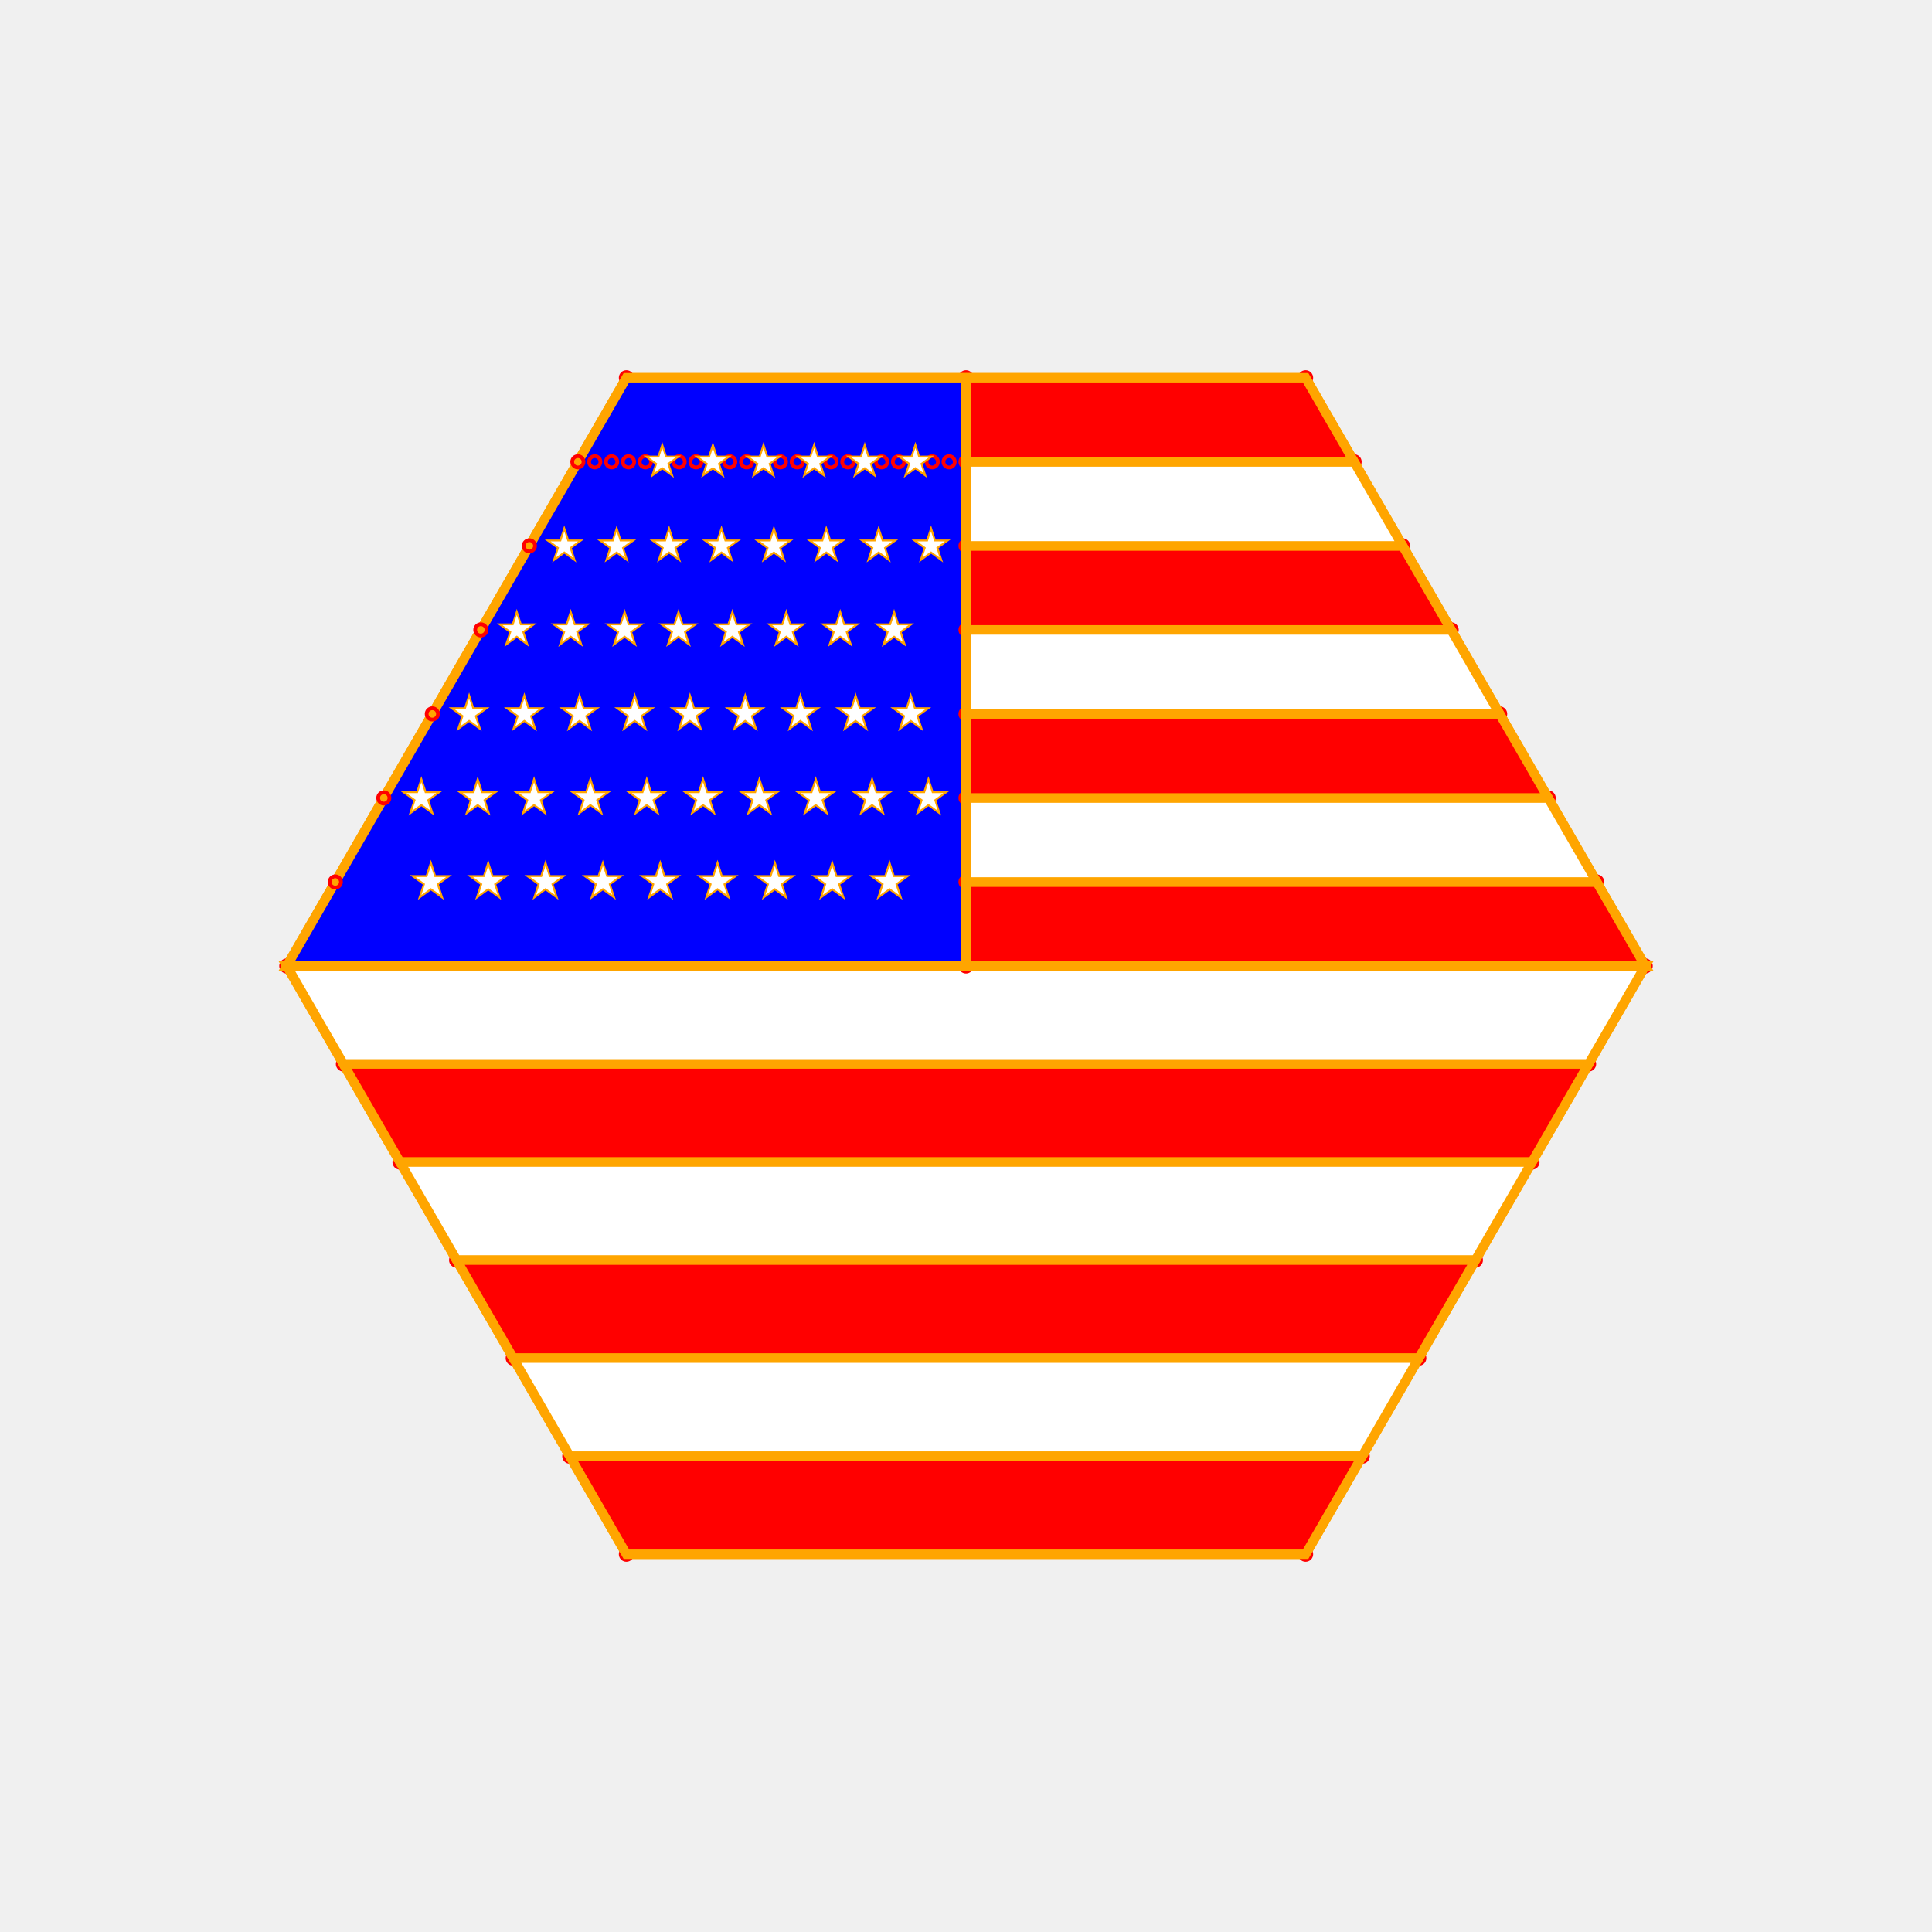
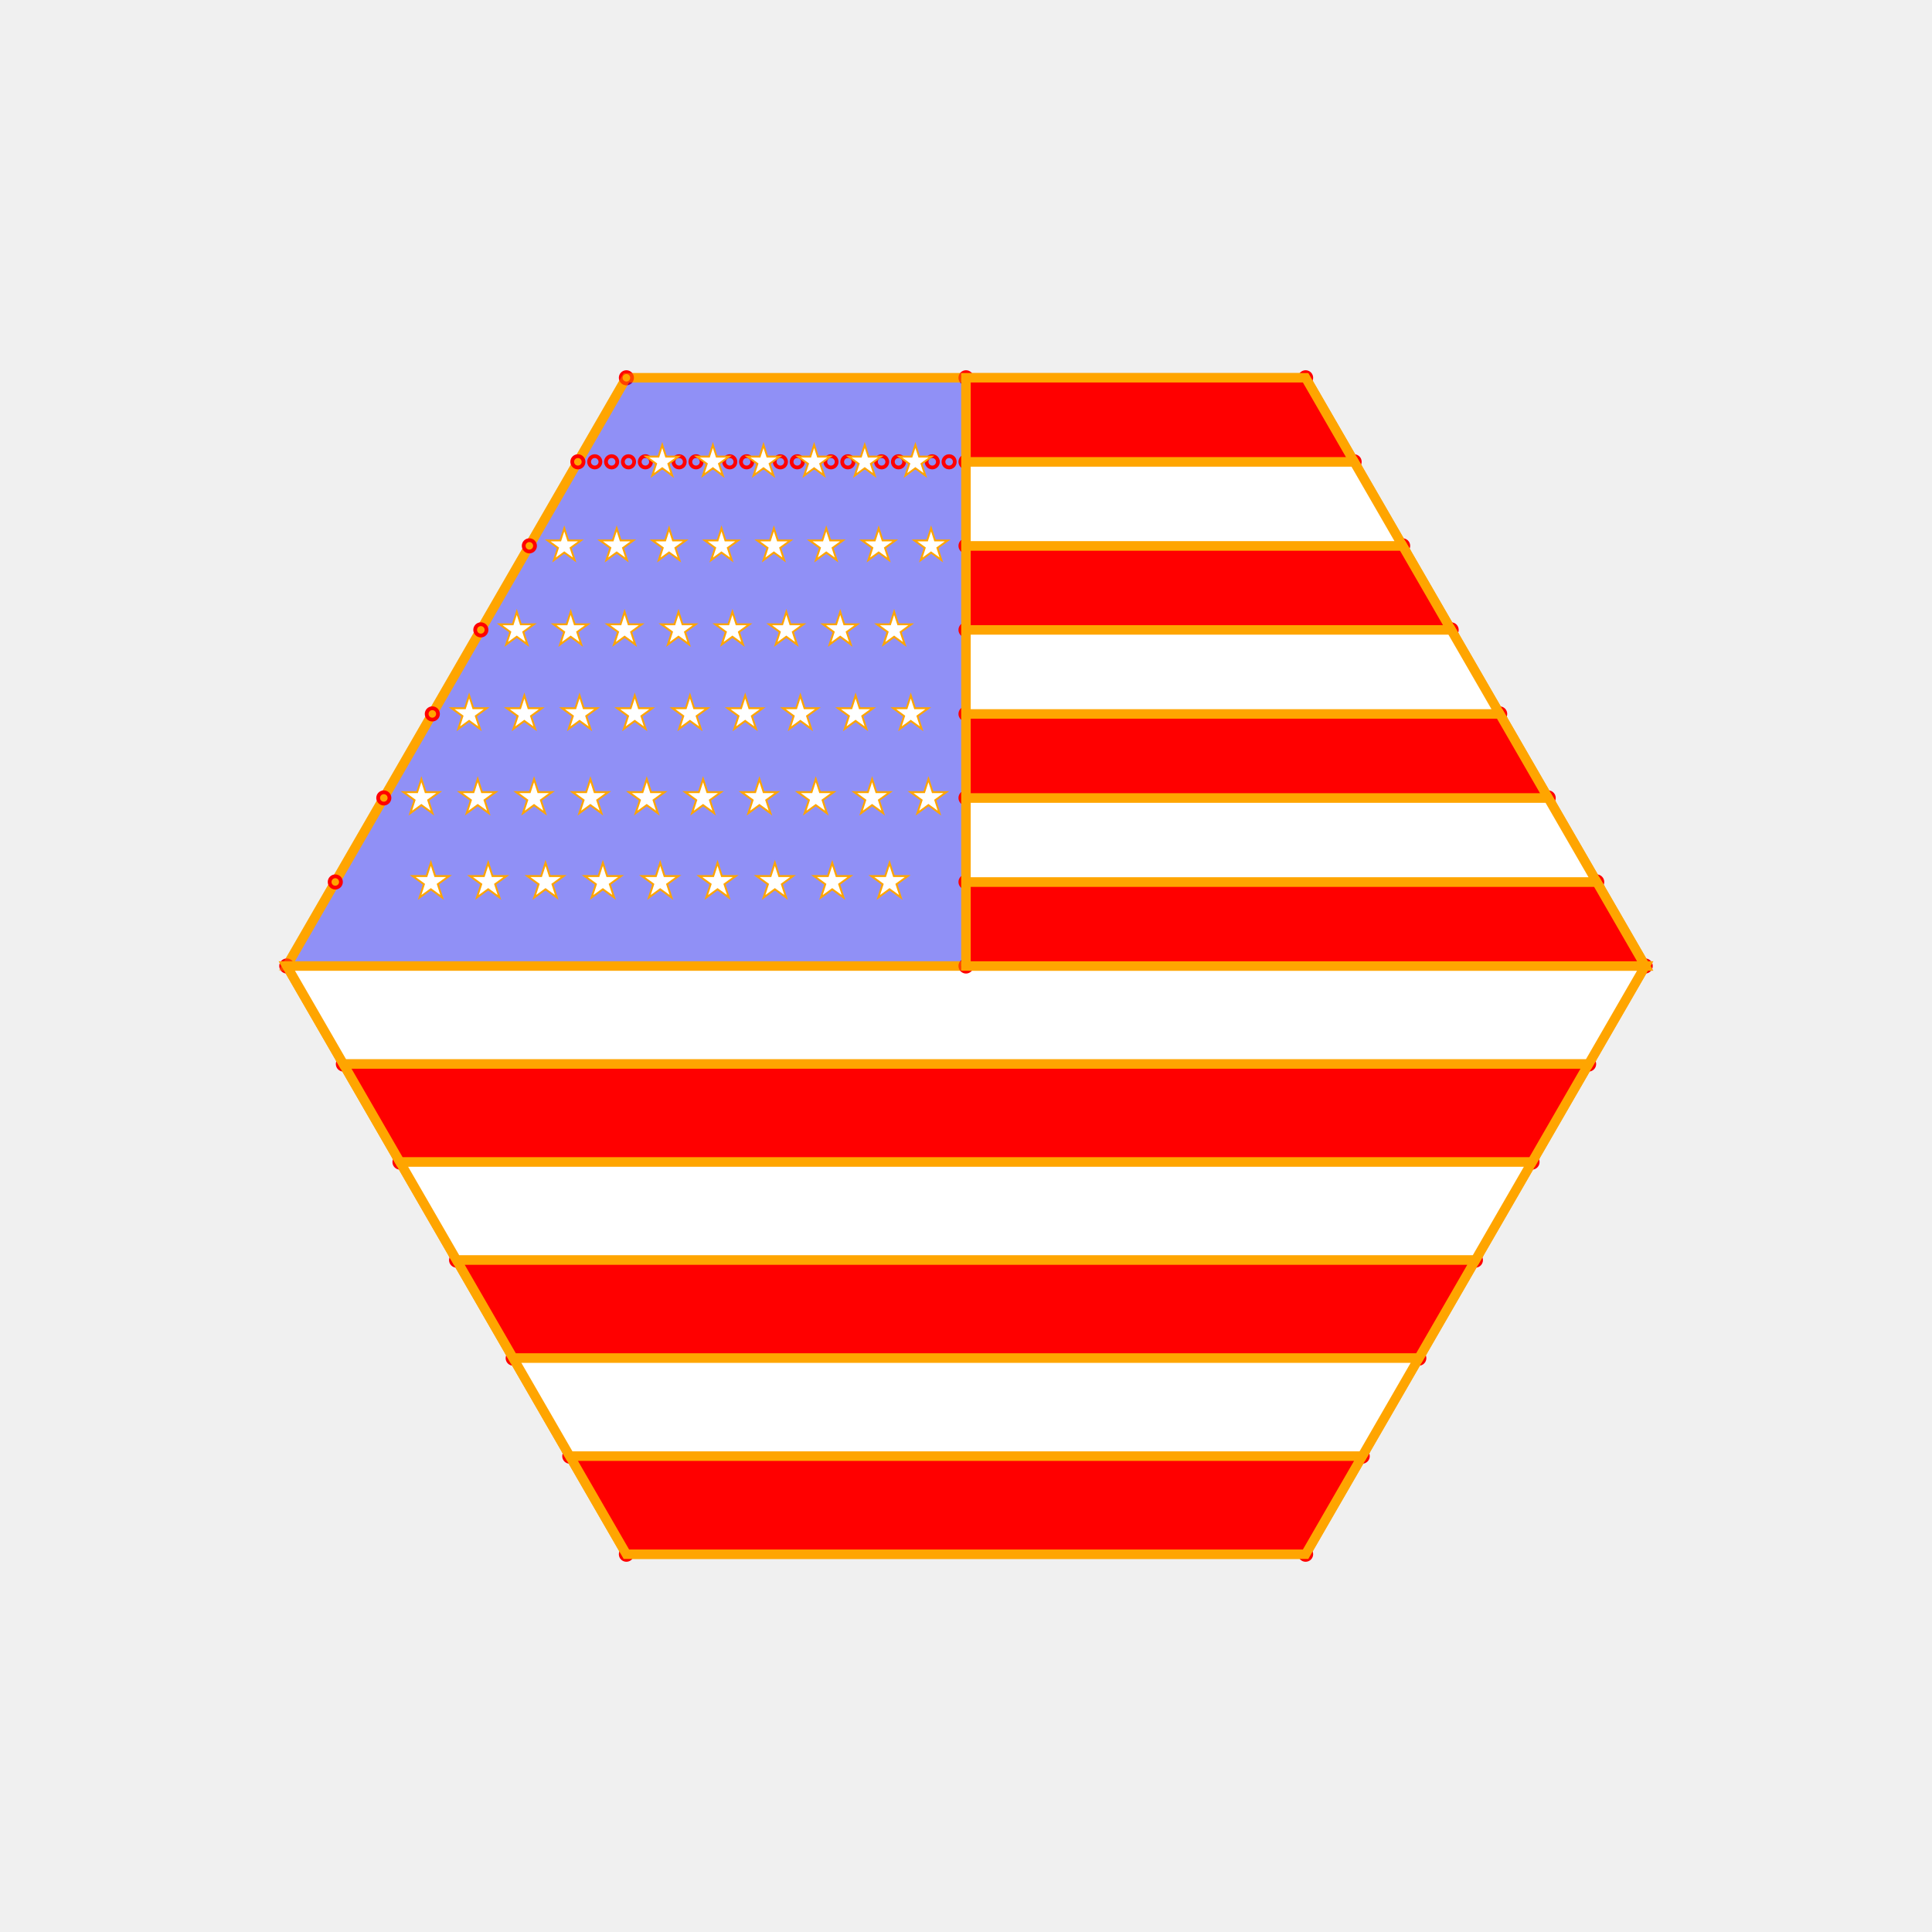
<svg xmlns="http://www.w3.org/2000/svg" width="1024" height="1024" desc="Created by KTab" version="1.2">
-   <path stroke="orange" stroke-width="5" fill="none" d="M 692.0 200.231 L 332.0 200.231 L 152.0 512.0 L 332.0 823.769 L 692.0 823.769 L 872.0 512.0 Z" />
+   <path stroke="orange" stroke-width="5" fill="none" opacity="1.0" d="M 692.0 200.231 L 332.0 200.231 L 152.0 512.0 L 332.0 823.769 L 692.0 823.769 L 872.0 512.0 Z" />
  <circle cx="872.0" cy="512.0" r="3" fill="none" stroke="red" stroke-width="2" />
  <circle cx="152.0" cy="512.0" r="3" fill="none" stroke="red" stroke-width="2" />
  <circle cx="692.0" cy="823.769" r="3" fill="none" stroke="red" stroke-width="2" />
  <circle cx="332.0" cy="823.769" r="3" fill="none" stroke="red" stroke-width="2" />
  <circle cx="722" cy="771.808" r="3" fill="none" stroke="red" stroke-width="2" />
  <circle cx="752" cy="719.846" r="3" fill="none" stroke="red" stroke-width="2" />
  <circle cx="782" cy="667.885" r="3" fill="none" stroke="red" stroke-width="2" />
  <circle cx="812.0" cy="615.923" r="3" fill="none" stroke="red" stroke-width="2" />
  <circle cx="842" cy="563.962" r="3" fill="none" stroke="red" stroke-width="2" />
  <circle cx="302" cy="771.808" r="3" fill="none" stroke="red" stroke-width="2" />
  <circle cx="272" cy="719.846" r="3" fill="none" stroke="red" stroke-width="2" />
  <circle cx="242" cy="667.885" r="3" fill="none" stroke="red" stroke-width="2" />
  <circle cx="212" cy="615.923" r="3" fill="none" stroke="red" stroke-width="2" />
  <circle cx="182" cy="563.962" r="3" fill="none" stroke="red" stroke-width="2" />
-   <path stroke="orange" stroke-width="5" fill="white" d="M 182 563.962 L 842 563.962 L 872.0 512.0 L 152.0 512.0 Z" />
-   <path stroke="orange" stroke-width="5" fill="red" d="M 212 615.923 L 812.0 615.923 L 842 563.962 L 182 563.962 Z" />
-   <path stroke="orange" stroke-width="5" fill="white" d="M 242 667.885 L 782 667.885 L 812.0 615.923 L 212 615.923 Z" />
-   <path stroke="orange" stroke-width="5" fill="red" d="M 272 719.846 L 752 719.846 L 782 667.885 L 242 667.885 Z" />
-   <path stroke="orange" stroke-width="5" fill="white" d="M 302 771.808 L 722 771.808 L 752 719.846 L 272 719.846 Z" />
-   <path stroke="orange" stroke-width="5" fill="red" d="M 332.0 823.769 L 692.0 823.769 L 722 771.808 L 302 771.808 Z" />
+   <path stroke="orange" stroke-width="5" fill="white" opacity="1.0" d="M 182 563.962 L 842 563.962 L 872.0 512.0 L 152.0 512.0 Z" />
+   <path stroke="orange" stroke-width="5" fill="red" opacity="1.0" d="M 212 615.923 L 812.0 615.923 L 842 563.962 L 182 563.962 Z" />
+   <path stroke="orange" stroke-width="5" fill="white" opacity="1.0" d="M 242 667.885 L 782 667.885 L 812.0 615.923 L 212 615.923 Z" />
+   <path stroke="orange" stroke-width="5" fill="red" opacity="1.0" d="M 272 719.846 L 752 719.846 L 782 667.885 L 242 667.885 Z" />
+   <path stroke="orange" stroke-width="5" fill="white" opacity="1.0" d="M 302 771.808 L 722 771.808 L 752 719.846 L 272 719.846 Z" />
+   <path stroke="orange" stroke-width="5" fill="red" opacity="1.0" d="M 332.0 823.769 L 692.0 823.769 L 722 771.808 L 302 771.808 Z" />
  <circle cx="692.0" cy="200.231" r="3" fill="none" stroke="red" stroke-width="2" />
  <circle cx="717.714" cy="244.769" r="3" fill="none" stroke="red" stroke-width="2" />
  <circle cx="743.429" cy="289.308" r="3" fill="none" stroke="red" stroke-width="2" />
  <circle cx="769.143" cy="333.846" r="3" fill="none" stroke="red" stroke-width="2" />
  <circle cx="794.857" cy="378.385" r="3" fill="none" stroke="red" stroke-width="2" />
  <circle cx="820.571" cy="422.923" r="3" fill="none" stroke="red" stroke-width="2" />
  <circle cx="846.286" cy="467.462" r="3" fill="none" stroke="red" stroke-width="2" />
  <circle cx="332.0" cy="200.231" r="3" fill="none" stroke="red" stroke-width="2" />
  <circle cx="512.0" cy="512.0" r="3" fill="none" stroke="red" stroke-width="2" />
  <circle cx="512.0" cy="200.231" r="3" fill="none" stroke="red" stroke-width="2" />
  <path d="M 512.0 512.0 L 512.0 200.231" stroke="orange" stroke-width="5" />
-   <path stroke="orange" stroke-width="5" fill="blue" d="M 512.0 512.0 L 512.0 200.231 L 332.0 200.231 L 152.0 512.0 Z" />
+   <path stroke="orange" stroke-width="5" fill="blue" opacity="0.4" d="M 512.0 512.0 L 512.0 200.231 L 332.0 200.231 L 152.0 512.0 Z" />
  <circle cx="512.0" cy="244.769" r="3" fill="none" stroke="red" stroke-width="2" />
  <circle cx="512.0" cy="289.308" r="3" fill="none" stroke="red" stroke-width="2" />
  <circle cx="512.0" cy="333.846" r="3" fill="none" stroke="red" stroke-width="2" />
  <circle cx="512.0" cy="378.385" r="3" fill="none" stroke="red" stroke-width="2" />
  <circle cx="512" cy="422.923" r="3" fill="none" stroke="red" stroke-width="2" />
  <circle cx="512" cy="467.462" r="3" fill="none" stroke="red" stroke-width="2" />
-   <path stroke="orange" stroke-width="5" fill="red" d="M 872.0 512.0 L 846.286 467.462 L 512 467.462 L 512.0 512.0 Z" />
-   <path stroke="orange" stroke-width="5" fill="white" d="M 846.286 467.462 L 820.571 422.923 L 512 422.923 L 512 467.462 Z" />
-   <path stroke="orange" stroke-width="5" fill="red" d="M 820.571 422.923 L 794.857 378.385 L 512.0 378.385 L 512 422.923 Z" />
-   <path stroke="orange" stroke-width="5" fill="white" d="M 794.857 378.385 L 769.143 333.846 L 512.0 333.846 L 512.0 378.385 Z" />
-   <path stroke="orange" stroke-width="5" fill="red" d="M 769.143 333.846 L 743.429 289.308 L 512.0 289.308 L 512.0 333.846 Z" />
-   <path stroke="orange" stroke-width="5" fill="white" d="M 743.429 289.308 L 717.714 244.769 L 512.0 244.769 L 512.0 289.308 Z" />
-   <path stroke="orange" stroke-width="5" fill="red" d="M 717.714 244.769 L 692.0 200.231 L 512.0 200.231 L 512.0 244.769 Z" />
+   <path stroke="orange" stroke-width="5" fill="red" opacity="1.0" d="M 872.0 512.0 L 846.286 467.462 L 512 467.462 L 512.0 512.0 Z" />
+   <path stroke="orange" stroke-width="5" fill="white" opacity="1.0" d="M 846.286 467.462 L 820.571 422.923 L 512 422.923 L 512 467.462 Z" />
+   <path stroke="orange" stroke-width="5" fill="red" opacity="1.0" d="M 820.571 422.923 L 794.857 378.385 L 512.0 378.385 L 512 422.923 Z" />
+   <path stroke="orange" stroke-width="5" fill="white" opacity="1.0" d="M 794.857 378.385 L 769.143 333.846 L 512.0 333.846 L 512.0 378.385 Z" />
+   <path stroke="orange" stroke-width="5" fill="red" opacity="1.0" d="M 769.143 333.846 L 743.429 289.308 L 512.0 289.308 L 512.0 333.846 Z" />
+   <path stroke="orange" stroke-width="5" fill="white" opacity="1.0" d="M 743.429 289.308 L 717.714 244.769 L 512.0 244.769 L 512.0 289.308 Z" />
+   <path stroke="orange" stroke-width="5" fill="red" opacity="1.0" d="M 717.714 244.769 L 692.0 200.231 L 512.0 200.231 L 512.0 244.769 Z" />
  <circle cx="306.286" cy="244.769" r="3" fill="none" stroke="red" stroke-width="2" />
  <circle cx="280.571" cy="289.308" r="3" fill="none" stroke="red" stroke-width="2" />
  <circle cx="254.857" cy="333.846" r="3" fill="none" stroke="red" stroke-width="2" />
  <circle cx="229.143" cy="378.385" r="3" fill="none" stroke="red" stroke-width="2" />
  <circle cx="203.429" cy="422.923" r="3" fill="none" stroke="red" stroke-width="2" />
  <circle cx="177.714" cy="467.462" r="3" fill="none" stroke="red" stroke-width="2" />
-   <path stroke="orange" stroke-width="1" fill="white" d="M 228.364 457.332 L 226.089 464.331 L 218.73 464.331 L 224.684 468.657 L 222.409 475.657 L 228.364 471.331 L 234.318 475.657 L 232.044 468.657 L 237.998 464.331 L 230.638 464.331 Z" />
-   <path stroke="orange" stroke-width="1" fill="white" d="M 258.753 457.332 L 256.479 464.331 L 249.119 464.331 L 255.073 468.657 L 252.799 475.657 L 258.753 471.331 L 264.707 475.657 L 262.433 468.657 L 268.387 464.331 L 261.028 464.331 Z" />
-   <path stroke="orange" stroke-width="1" fill="white" d="M 289.143 457.332 L 286.869 464.331 L 279.509 464.331 L 285.463 468.657 L 283.189 475.657 L 289.143 471.331 L 295.097 475.657 L 292.823 468.657 L 298.777 464.331 L 291.417 464.331 Z" />
-   <path stroke="orange" stroke-width="1" fill="white" d="M 319.532 457.332 L 317.258 464.331 L 309.898 464.331 L 315.853 468.657 L 313.578 475.657 L 319.532 471.331 L 325.487 475.657 L 323.212 468.657 L 329.167 464.331 L 321.807 464.331 Z" />
-   <path stroke="orange" stroke-width="1" fill="white" d="M 349.922 457.332 L 347.648 464.331 L 340.288 464.331 L 346.242 468.657 L 343.968 475.657 L 349.922 471.331 L 355.876 475.657 L 353.602 468.657 L 359.556 464.331 L 352.196 464.331 Z" />
-   <path stroke="orange" stroke-width="1" fill="white" d="M 380.312 457.332 L 378.037 464.331 L 370.678 464.331 L 376.632 468.657 L 374.358 475.657 L 380.312 471.331 L 386.266 475.657 L 383.992 468.657 L 389.946 464.331 L 382.586 464.331 Z" />
-   <path stroke="orange" stroke-width="1" fill="white" d="M 410.701 457.332 L 408.427 464.331 L 401.067 464.331 L 407.021 468.657 L 404.747 475.657 L 410.701 471.331 L 416.655 475.657 L 414.381 468.657 L 420.335 464.331 L 412.976 464.331 Z" />
-   <path stroke="orange" stroke-width="1" fill="white" d="M 441.091 457.332 L 438.817 464.331 L 431.457 464.331 L 437.411 468.657 L 435.137 475.657 L 441.091 471.331 L 447.045 475.657 L 444.771 468.657 L 450.725 464.331 L 443.365 464.331 Z" />
-   <path stroke="orange" stroke-width="1" fill="white" d="M 471.481 457.332 L 469.206 464.331 L 461.846 464.331 L 467.801 468.657 L 465.526 475.657 L 471.481 471.331 L 477.435 475.657 L 475.16 468.657 L 481.115 464.331 L 473.755 464.331 Z" />
-   <path stroke="orange" stroke-width="1" fill="white" d="M 223.336 412.969 L 221.102 419.847 L 213.87 419.847 L 219.72 424.098 L 217.486 430.976 L 223.336 426.725 L 229.187 430.976 L 226.952 424.098 L 232.803 419.847 L 225.571 419.847 Z" />
-   <path stroke="orange" stroke-width="1" fill="white" d="M 253.198 412.969 L 250.963 419.847 L 243.731 419.847 L 249.582 424.098 L 247.347 430.976 L 253.198 426.725 L 259.049 430.976 L 256.814 424.098 L 262.665 419.847 L 255.433 419.847 Z" />
-   <path stroke="orange" stroke-width="1" fill="white" d="M 283.06 412.969 L 280.825 419.847 L 273.593 419.847 L 279.444 424.098 L 277.209 430.976 L 283.06 426.725 L 288.911 430.976 L 286.676 424.098 L 292.527 419.847 L 285.295 419.847 Z" />
-   <path stroke="orange" stroke-width="1" fill="white" d="M 312.922 412.969 L 310.687 419.847 L 303.455 419.847 L 309.306 424.098 L 307.071 430.976 L 312.922 426.725 L 318.772 430.976 L 316.538 424.098 L 322.388 419.847 L 315.156 419.847 Z" />
-   <path stroke="orange" stroke-width="1" fill="white" d="M 342.783 412.969 L 340.549 419.847 L 333.317 419.847 L 339.167 424.098 L 336.933 430.976 L 342.783 426.725 L 348.634 430.976 L 346.399 424.098 L 352.25 419.847 L 345.018 419.847 Z" />
-   <path stroke="orange" stroke-width="1" fill="white" d="M 372.645 412.969 L 370.41 419.847 L 363.178 419.847 L 369.029 424.098 L 366.794 430.976 L 372.645 426.725 L 378.496 430.976 L 376.261 424.098 L 382.112 419.847 L 374.88 419.847 Z" />
-   <path stroke="orange" stroke-width="1" fill="white" d="M 402.507 412.969 L 400.272 419.847 L 393.04 419.847 L 398.891 424.098 L 396.656 430.976 L 402.507 426.725 L 408.358 430.976 L 406.123 424.098 L 411.974 419.847 L 404.742 419.847 Z" />
-   <path stroke="orange" stroke-width="1" fill="white" d="M 432.369 412.969 L 430.134 419.847 L 422.902 419.847 L 428.753 424.098 L 426.518 430.976 L 432.369 426.725 L 438.219 430.976 L 435.985 424.098 L 441.835 419.847 L 434.603 419.847 Z" />
-   <path stroke="orange" stroke-width="1" fill="white" d="M 462.23 412.969 L 459.996 419.847 L 452.764 419.847 L 458.614 424.098 L 456.38 430.976 L 462.23 426.725 L 468.081 430.976 L 465.846 424.098 L 471.697 419.847 L 464.465 419.847 Z" />
-   <path stroke="orange" stroke-width="1" fill="white" d="M 492.092 412.969 L 489.857 419.847 L 482.625 419.847 L 488.476 424.098 L 486.241 430.976 L 492.092 426.725 L 497.943 430.976 L 495.708 424.098 L 501.559 419.847 L 494.327 419.847 Z" />
-   <path stroke="orange" stroke-width="1" fill="white" d="M 248.65 368.631 L 246.46 375.371 L 239.374 375.371 L 245.107 379.536 L 242.917 386.276 L 248.65 382.11 L 254.383 386.276 L 252.193 379.536 L 257.927 375.371 L 250.84 375.371 Z" />
-   <path stroke="orange" stroke-width="1" fill="white" d="M 277.911 368.631 L 275.721 375.371 L 268.635 375.371 L 274.368 379.536 L 272.178 386.276 L 277.911 382.11 L 283.644 386.276 L 281.455 379.536 L 287.188 375.371 L 280.101 375.371 Z" />
-   <path stroke="orange" stroke-width="1" fill="white" d="M 307.172 368.631 L 304.983 375.371 L 297.896 375.371 L 303.629 379.536 L 301.439 386.276 L 307.172 382.11 L 312.905 386.276 L 310.716 379.536 L 316.449 375.371 L 309.362 375.371 Z" />
-   <path stroke="orange" stroke-width="1" fill="white" d="M 336.433 368.631 L 334.244 375.371 L 327.157 375.371 L 332.89 379.536 L 330.7 386.276 L 336.433 382.11 L 342.167 386.276 L 339.977 379.536 L 345.71 375.371 L 338.623 375.371 Z" />
-   <path stroke="orange" stroke-width="1" fill="white" d="M 365.695 368.631 L 363.505 375.371 L 356.418 375.371 L 362.151 379.536 L 359.962 386.276 L 365.695 382.11 L 371.428 386.276 L 369.238 379.536 L 374.971 375.371 L 367.884 375.371 Z" />
-   <path stroke="orange" stroke-width="1" fill="white" d="M 394.956 368.631 L 392.766 375.371 L 385.679 375.371 L 391.412 379.536 L 389.223 386.276 L 394.956 382.11 L 400.689 386.276 L 398.499 379.536 L 404.232 375.371 L 397.146 375.371 Z" />
-   <path stroke="orange" stroke-width="1" fill="white" d="M 424.217 368.631 L 422.027 375.371 L 414.94 375.371 L 420.674 379.536 L 418.484 386.276 L 424.217 382.11 L 429.95 386.276 L 427.76 379.536 L 433.493 375.371 L 426.407 375.371 Z" />
-   <path stroke="orange" stroke-width="1" fill="white" d="M 453.478 368.631 L 451.288 375.371 L 444.202 375.371 L 449.935 379.536 L 447.745 386.276 L 453.478 382.11 L 459.211 386.276 L 457.021 379.536 L 462.754 375.371 L 455.668 375.371 Z" />
-   <path stroke="orange" stroke-width="1" fill="white" d="M 482.739 368.631 L 480.549 375.371 L 473.463 375.371 L 479.196 379.536 L 477.006 386.276 L 482.739 382.11 L 488.472 386.276 L 486.282 379.536 L 492.015 375.371 L 484.929 375.371 Z" />
-   <path stroke="orange" stroke-width="1" fill="white" d="M 273.905 324.322 L 271.767 330.903 L 264.847 330.903 L 270.445 334.97 L 268.307 341.551 L 273.905 337.484 L 279.503 341.551 L 277.364 334.97 L 282.962 330.903 L 276.043 330.903 Z" />
-   <path stroke="orange" stroke-width="1" fill="white" d="M 302.476 324.322 L 300.338 330.903 L 293.419 330.903 L 299.016 334.97 L 296.878 341.551 L 302.476 337.484 L 308.074 341.551 L 305.936 334.97 L 311.534 330.903 L 304.614 330.903 Z" />
-   <path stroke="orange" stroke-width="1" fill="white" d="M 331.048 324.322 L 328.909 330.903 L 321.99 330.903 L 327.588 334.97 L 325.45 341.551 L 331.048 337.484 L 336.646 341.551 L 334.507 334.97 L 340.105 330.903 L 333.186 330.903 Z" />
-   <path stroke="orange" stroke-width="1" fill="white" d="M 359.619 324.322 L 357.481 330.903 L 350.561 330.903 L 356.159 334.97 L 354.021 341.551 L 359.619 337.484 L 365.217 341.551 L 363.079 334.97 L 368.677 330.903 L 361.757 330.903 Z" />
-   <path stroke="orange" stroke-width="1" fill="white" d="M 388.19 324.322 L 386.052 330.903 L 379.133 330.903 L 384.731 334.97 L 382.593 341.551 L 388.19 337.484 L 393.788 341.551 L 391.65 334.97 L 397.248 330.903 L 390.329 330.903 Z" />
-   <path stroke="orange" stroke-width="1" fill="white" d="M 416.762 324.322 L 414.624 330.903 L 407.704 330.903 L 413.302 334.97 L 411.164 341.551 L 416.762 337.484 L 422.36 341.551 L 420.222 334.97 L 425.82 330.903 L 418.9 330.903 Z" />
-   <path stroke="orange" stroke-width="1" fill="white" d="M 445.333 324.322 L 443.195 330.903 L 436.276 330.903 L 441.874 334.97 L 439.735 341.551 L 445.333 337.484 L 450.931 341.551 L 448.793 334.97 L 454.391 330.903 L 447.472 330.903 Z" />
-   <path stroke="orange" stroke-width="1" fill="white" d="M 473.905 324.322 L 471.767 330.903 L 464.847 330.903 L 470.445 334.97 L 468.307 341.551 L 473.905 337.484 L 479.503 341.551 L 477.364 334.97 L 482.962 330.903 L 476.043 330.903 Z" />
-   <path stroke="orange" stroke-width="1" fill="white" d="M 299.086 280.051 L 297.007 286.447 L 290.282 286.447 L 295.723 290.4 L 293.645 296.797 L 299.086 292.844 L 304.527 296.797 L 302.449 290.4 L 307.89 286.447 L 301.164 286.447 Z" />
-   <path stroke="orange" stroke-width="1" fill="white" d="M 326.857 280.051 L 324.779 286.447 L 318.053 286.447 L 323.494 290.4 L 321.416 296.797 L 326.857 292.844 L 332.298 296.797 L 330.22 290.4 L 335.661 286.447 L 328.936 286.447 Z" />
-   <path stroke="orange" stroke-width="1" fill="white" d="M 354.629 280.051 L 352.55 286.447 L 345.825 286.447 L 351.266 290.4 L 349.187 296.797 L 354.629 292.844 L 360.07 296.797 L 357.991 290.4 L 363.433 286.447 L 356.707 286.447 Z" />
-   <path stroke="orange" stroke-width="1" fill="white" d="M 382.4 280.051 L 380.322 286.447 L 373.596 286.447 L 379.037 290.4 L 376.959 296.797 L 382.4 292.844 L 387.841 296.797 L 385.763 290.4 L 391.204 286.447 L 384.478 286.447 Z" />
-   <path stroke="orange" stroke-width="1" fill="white" d="M 410.171 280.051 L 408.093 286.447 L 401.367 286.447 L 406.809 290.4 L 404.73 296.797 L 410.171 292.844 L 415.613 296.797 L 413.534 290.4 L 418.975 286.447 L 412.25 286.447 Z" />
-   <path stroke="orange" stroke-width="1" fill="white" d="M 437.943 280.051 L 435.864 286.447 L 429.139 286.447 L 434.58 290.4 L 432.502 296.797 L 437.943 292.844 L 443.384 296.797 L 441.306 290.4 L 446.747 286.447 L 440.021 286.447 Z" />
-   <path stroke="orange" stroke-width="1" fill="white" d="M 465.714 280.051 L 463.636 286.447 L 456.91 286.447 L 462.351 290.4 L 460.273 296.797 L 465.714 292.844 L 471.155 296.797 L 469.077 290.4 L 474.518 286.447 L 467.793 286.447 Z" />
-   <path stroke="orange" stroke-width="1" fill="white" d="M 493.486 280.051 L 491.407 286.447 L 484.682 286.447 L 490.123 290.4 L 488.045 296.797 L 493.486 292.844 L 498.927 296.797 L 496.849 290.4 L 502.29 286.447 L 495.564 286.447 Z" />
+   <path stroke="orange" stroke-width="1" fill="white" opacity="1.0" d="M 228.364 457.332 L 226.089 464.331 L 218.73 464.331 L 224.684 468.657 L 222.409 475.657 L 228.364 471.331 L 234.318 475.657 L 232.044 468.657 L 237.998 464.331 L 230.638 464.331 Z" />
+   <path stroke="orange" stroke-width="1" fill="white" opacity="1.0" d="M 258.753 457.332 L 256.479 464.331 L 249.119 464.331 L 255.073 468.657 L 252.799 475.657 L 258.753 471.331 L 264.707 475.657 L 262.433 468.657 L 268.387 464.331 L 261.028 464.331 Z" />
+   <path stroke="orange" stroke-width="1" fill="white" opacity="1.0" d="M 289.143 457.332 L 286.869 464.331 L 279.509 464.331 L 285.463 468.657 L 283.189 475.657 L 289.143 471.331 L 295.097 475.657 L 292.823 468.657 L 298.777 464.331 L 291.417 464.331 Z" />
+   <path stroke="orange" stroke-width="1" fill="white" opacity="1.0" d="M 319.532 457.332 L 317.258 464.331 L 309.898 464.331 L 315.853 468.657 L 313.578 475.657 L 319.532 471.331 L 325.487 475.657 L 323.212 468.657 L 329.167 464.331 L 321.807 464.331 Z" />
+   <path stroke="orange" stroke-width="1" fill="white" opacity="1.0" d="M 349.922 457.332 L 347.648 464.331 L 340.288 464.331 L 346.242 468.657 L 343.968 475.657 L 349.922 471.331 L 355.876 475.657 L 353.602 468.657 L 359.556 464.331 L 352.196 464.331 Z" />
+   <path stroke="orange" stroke-width="1" fill="white" opacity="1.0" d="M 380.312 457.332 L 378.037 464.331 L 370.678 464.331 L 376.632 468.657 L 374.358 475.657 L 380.312 471.331 L 386.266 475.657 L 383.992 468.657 L 389.946 464.331 L 382.586 464.331 Z" />
+   <path stroke="orange" stroke-width="1" fill="white" opacity="1.0" d="M 410.701 457.332 L 408.427 464.331 L 401.067 464.331 L 407.021 468.657 L 404.747 475.657 L 410.701 471.331 L 416.655 475.657 L 414.381 468.657 L 420.335 464.331 L 412.976 464.331 Z" />
+   <path stroke="orange" stroke-width="1" fill="white" opacity="1.0" d="M 441.091 457.332 L 438.817 464.331 L 431.457 464.331 L 437.411 468.657 L 435.137 475.657 L 441.091 471.331 L 447.045 475.657 L 444.771 468.657 L 450.725 464.331 L 443.365 464.331 Z" />
+   <path stroke="orange" stroke-width="1" fill="white" opacity="1.0" d="M 471.481 457.332 L 469.206 464.331 L 461.846 464.331 L 467.801 468.657 L 465.526 475.657 L 471.481 471.331 L 477.435 475.657 L 475.16 468.657 L 481.115 464.331 L 473.755 464.331 Z" />
+   <path stroke="orange" stroke-width="1" fill="white" opacity="1.0" d="M 223.336 412.969 L 221.102 419.847 L 213.87 419.847 L 219.72 424.098 L 217.486 430.976 L 223.336 426.725 L 229.187 430.976 L 226.952 424.098 L 232.803 419.847 L 225.571 419.847 Z" />
+   <path stroke="orange" stroke-width="1" fill="white" opacity="1.0" d="M 253.198 412.969 L 250.963 419.847 L 243.731 419.847 L 249.582 424.098 L 247.347 430.976 L 253.198 426.725 L 259.049 430.976 L 256.814 424.098 L 262.665 419.847 L 255.433 419.847 Z" />
+   <path stroke="orange" stroke-width="1" fill="white" opacity="1.0" d="M 283.06 412.969 L 280.825 419.847 L 273.593 419.847 L 279.444 424.098 L 277.209 430.976 L 283.06 426.725 L 288.911 430.976 L 286.676 424.098 L 292.527 419.847 L 285.295 419.847 Z" />
+   <path stroke="orange" stroke-width="1" fill="white" opacity="1.0" d="M 312.922 412.969 L 310.687 419.847 L 303.455 419.847 L 309.306 424.098 L 307.071 430.976 L 312.922 426.725 L 318.772 430.976 L 316.538 424.098 L 322.388 419.847 L 315.156 419.847 Z" />
+   <path stroke="orange" stroke-width="1" fill="white" opacity="1.0" d="M 342.783 412.969 L 340.549 419.847 L 333.317 419.847 L 339.167 424.098 L 336.933 430.976 L 342.783 426.725 L 348.634 430.976 L 346.399 424.098 L 352.25 419.847 L 345.018 419.847 Z" />
+   <path stroke="orange" stroke-width="1" fill="white" opacity="1.0" d="M 372.645 412.969 L 370.41 419.847 L 363.178 419.847 L 369.029 424.098 L 366.794 430.976 L 372.645 426.725 L 378.496 430.976 L 376.261 424.098 L 382.112 419.847 L 374.88 419.847 Z" />
+   <path stroke="orange" stroke-width="1" fill="white" opacity="1.0" d="M 402.507 412.969 L 400.272 419.847 L 393.04 419.847 L 398.891 424.098 L 396.656 430.976 L 402.507 426.725 L 408.358 430.976 L 406.123 424.098 L 411.974 419.847 L 404.742 419.847 Z" />
+   <path stroke="orange" stroke-width="1" fill="white" opacity="1.0" d="M 432.369 412.969 L 430.134 419.847 L 422.902 419.847 L 428.753 424.098 L 426.518 430.976 L 432.369 426.725 L 438.219 430.976 L 435.985 424.098 L 441.835 419.847 L 434.603 419.847 Z" />
+   <path stroke="orange" stroke-width="1" fill="white" opacity="1.0" d="M 462.23 412.969 L 459.996 419.847 L 452.764 419.847 L 458.614 424.098 L 456.38 430.976 L 462.23 426.725 L 468.081 430.976 L 465.846 424.098 L 471.697 419.847 L 464.465 419.847 Z" />
+   <path stroke="orange" stroke-width="1" fill="white" opacity="1.0" d="M 492.092 412.969 L 489.857 419.847 L 482.625 419.847 L 488.476 424.098 L 486.241 430.976 L 492.092 426.725 L 497.943 430.976 L 495.708 424.098 L 501.559 419.847 L 494.327 419.847 Z" />
+   <path stroke="orange" stroke-width="1" fill="white" opacity="1.0" d="M 248.65 368.631 L 246.46 375.371 L 239.374 375.371 L 245.107 379.536 L 242.917 386.276 L 248.65 382.11 L 254.383 386.276 L 252.193 379.536 L 257.927 375.371 L 250.84 375.371 Z" />
+   <path stroke="orange" stroke-width="1" fill="white" opacity="1.0" d="M 277.911 368.631 L 275.721 375.371 L 268.635 375.371 L 274.368 379.536 L 272.178 386.276 L 277.911 382.11 L 283.644 386.276 L 281.455 379.536 L 287.188 375.371 L 280.101 375.371 Z" />
+   <path stroke="orange" stroke-width="1" fill="white" opacity="1.0" d="M 307.172 368.631 L 304.983 375.371 L 297.896 375.371 L 303.629 379.536 L 301.439 386.276 L 307.172 382.11 L 312.905 386.276 L 310.716 379.536 L 316.449 375.371 L 309.362 375.371 Z" />
+   <path stroke="orange" stroke-width="1" fill="white" opacity="1.0" d="M 336.433 368.631 L 334.244 375.371 L 327.157 375.371 L 332.89 379.536 L 330.7 386.276 L 336.433 382.11 L 342.167 386.276 L 339.977 379.536 L 345.71 375.371 L 338.623 375.371 Z" />
+   <path stroke="orange" stroke-width="1" fill="white" opacity="1.0" d="M 365.695 368.631 L 363.505 375.371 L 356.418 375.371 L 362.151 379.536 L 359.962 386.276 L 365.695 382.11 L 371.428 386.276 L 369.238 379.536 L 374.971 375.371 L 367.884 375.371 Z" />
+   <path stroke="orange" stroke-width="1" fill="white" opacity="1.0" d="M 394.956 368.631 L 392.766 375.371 L 385.679 375.371 L 391.412 379.536 L 389.223 386.276 L 394.956 382.11 L 400.689 386.276 L 398.499 379.536 L 404.232 375.371 L 397.146 375.371 Z" />
+   <path stroke="orange" stroke-width="1" fill="white" opacity="1.0" d="M 424.217 368.631 L 422.027 375.371 L 414.94 375.371 L 420.674 379.536 L 418.484 386.276 L 424.217 382.11 L 429.95 386.276 L 427.76 379.536 L 433.493 375.371 L 426.407 375.371 Z" />
+   <path stroke="orange" stroke-width="1" fill="white" opacity="1.0" d="M 453.478 368.631 L 451.288 375.371 L 444.202 375.371 L 449.935 379.536 L 447.745 386.276 L 453.478 382.11 L 459.211 386.276 L 457.021 379.536 L 462.754 375.371 L 455.668 375.371 Z" />
+   <path stroke="orange" stroke-width="1" fill="white" opacity="1.0" d="M 482.739 368.631 L 480.549 375.371 L 473.463 375.371 L 479.196 379.536 L 477.006 386.276 L 482.739 382.11 L 488.472 386.276 L 486.282 379.536 L 492.015 375.371 L 484.929 375.371 Z" />
+   <path stroke="orange" stroke-width="1" fill="white" opacity="1.0" d="M 273.905 324.322 L 271.767 330.903 L 264.847 330.903 L 270.445 334.97 L 268.307 341.551 L 273.905 337.484 L 279.503 341.551 L 277.364 334.97 L 282.962 330.903 L 276.043 330.903 Z" />
+   <path stroke="orange" stroke-width="1" fill="white" opacity="1.0" d="M 302.476 324.322 L 300.338 330.903 L 293.419 330.903 L 299.016 334.97 L 296.878 341.551 L 302.476 337.484 L 308.074 341.551 L 305.936 334.97 L 311.534 330.903 L 304.614 330.903 Z" />
+   <path stroke="orange" stroke-width="1" fill="white" opacity="1.0" d="M 331.048 324.322 L 328.909 330.903 L 321.99 330.903 L 327.588 334.97 L 325.45 341.551 L 331.048 337.484 L 336.646 341.551 L 334.507 334.97 L 340.105 330.903 L 333.186 330.903 Z" />
+   <path stroke="orange" stroke-width="1" fill="white" opacity="1.0" d="M 359.619 324.322 L 357.481 330.903 L 350.561 330.903 L 356.159 334.97 L 354.021 341.551 L 359.619 337.484 L 365.217 341.551 L 363.079 334.97 L 368.677 330.903 L 361.757 330.903 Z" />
+   <path stroke="orange" stroke-width="1" fill="white" opacity="1.0" d="M 388.19 324.322 L 386.052 330.903 L 379.133 330.903 L 384.731 334.97 L 382.593 341.551 L 388.19 337.484 L 393.788 341.551 L 391.65 334.97 L 397.248 330.903 L 390.329 330.903 Z" />
+   <path stroke="orange" stroke-width="1" fill="white" opacity="1.0" d="M 416.762 324.322 L 414.624 330.903 L 407.704 330.903 L 413.302 334.97 L 411.164 341.551 L 416.762 337.484 L 422.36 341.551 L 420.222 334.97 L 425.82 330.903 L 418.9 330.903 Z" />
+   <path stroke="orange" stroke-width="1" fill="white" opacity="1.0" d="M 445.333 324.322 L 443.195 330.903 L 436.276 330.903 L 441.874 334.97 L 439.735 341.551 L 445.333 337.484 L 450.931 341.551 L 448.793 334.97 L 454.391 330.903 L 447.472 330.903 Z" />
+   <path stroke="orange" stroke-width="1" fill="white" opacity="1.0" d="M 473.905 324.322 L 471.767 330.903 L 464.847 330.903 L 470.445 334.97 L 468.307 341.551 L 473.905 337.484 L 479.503 341.551 L 477.364 334.97 L 482.962 330.903 L 476.043 330.903 Z" />
+   <path stroke="orange" stroke-width="1" fill="white" opacity="1.0" d="M 299.086 280.051 L 297.007 286.447 L 290.282 286.447 L 295.723 290.4 L 293.645 296.797 L 299.086 292.844 L 304.527 296.797 L 302.449 290.4 L 307.89 286.447 L 301.164 286.447 Z" />
+   <path stroke="orange" stroke-width="1" fill="white" opacity="1.0" d="M 326.857 280.051 L 324.779 286.447 L 318.053 286.447 L 323.494 290.4 L 321.416 296.797 L 326.857 292.844 L 332.298 296.797 L 330.22 290.4 L 335.661 286.447 L 328.936 286.447 Z" />
+   <path stroke="orange" stroke-width="1" fill="white" opacity="1.0" d="M 354.629 280.051 L 352.55 286.447 L 345.825 286.447 L 351.266 290.4 L 349.187 296.797 L 354.629 292.844 L 360.07 296.797 L 357.991 290.4 L 363.433 286.447 L 356.707 286.447 Z" />
+   <path stroke="orange" stroke-width="1" fill="white" opacity="1.0" d="M 382.4 280.051 L 380.322 286.447 L 373.596 286.447 L 379.037 290.4 L 376.959 296.797 L 382.4 292.844 L 387.841 296.797 L 385.763 290.4 L 391.204 286.447 L 384.478 286.447 Z" />
+   <path stroke="orange" stroke-width="1" fill="white" opacity="1.0" d="M 410.171 280.051 L 408.093 286.447 L 401.367 286.447 L 406.809 290.4 L 404.73 296.797 L 410.171 292.844 L 415.613 296.797 L 413.534 290.4 L 418.975 286.447 L 412.25 286.447 Z" />
+   <path stroke="orange" stroke-width="1" fill="white" opacity="1.0" d="M 437.943 280.051 L 435.864 286.447 L 429.139 286.447 L 434.58 290.4 L 432.502 296.797 L 437.943 292.844 L 443.384 296.797 L 441.306 290.4 L 446.747 286.447 L 440.021 286.447 Z" />
+   <path stroke="orange" stroke-width="1" fill="white" opacity="1.0" d="M 465.714 280.051 L 463.636 286.447 L 456.91 286.447 L 462.351 290.4 L 460.273 296.797 L 465.714 292.844 L 471.155 296.797 L 469.077 290.4 L 474.518 286.447 L 467.793 286.447 Z" />
+   <path stroke="orange" stroke-width="1" fill="white" opacity="1.0" d="M 493.486 280.051 L 491.407 286.447 L 484.682 286.447 L 490.123 290.4 L 488.045 296.797 L 493.486 292.844 L 498.927 296.797 L 496.849 290.4 L 502.29 286.447 L 495.564 286.447 Z" />
  <circle cx="503.056" cy="244.769" r="3" fill="none" stroke="red" stroke-width="2" />
  <circle cx="494.112" cy="244.769" r="3" fill="none" stroke="red" stroke-width="2" />
  <circle cx="485.168" cy="244.769" r="3" fill="none" stroke="red" stroke-width="2" />
  <circle cx="476.224" cy="244.769" r="3" fill="none" stroke="red" stroke-width="2" />
  <circle cx="467.28" cy="244.769" r="3" fill="none" stroke="red" stroke-width="2" />
  <circle cx="458.335" cy="244.769" r="3" fill="none" stroke="red" stroke-width="2" />
  <circle cx="449.391" cy="244.769" r="3" fill="none" stroke="red" stroke-width="2" />
  <circle cx="440.447" cy="244.769" r="3" fill="none" stroke="red" stroke-width="2" />
  <circle cx="431.503" cy="244.769" r="3" fill="none" stroke="red" stroke-width="2" />
  <circle cx="422.559" cy="244.769" r="3" fill="none" stroke="red" stroke-width="2" />
  <circle cx="413.615" cy="244.769" r="3" fill="none" stroke="red" stroke-width="2" />
  <circle cx="404.671" cy="244.769" r="3" fill="none" stroke="red" stroke-width="2" />
  <circle cx="395.727" cy="244.769" r="3" fill="none" stroke="red" stroke-width="2" />
  <circle cx="386.783" cy="244.769" r="3" fill="none" stroke="red" stroke-width="2" />
  <circle cx="377.839" cy="244.769" r="3" fill="none" stroke="red" stroke-width="2" />
  <circle cx="368.894" cy="244.769" r="3" fill="none" stroke="red" stroke-width="2" />
  <circle cx="359.95" cy="244.769" r="3" fill="none" stroke="red" stroke-width="2" />
  <circle cx="351.006" cy="244.769" r="3" fill="none" stroke="red" stroke-width="2" />
  <circle cx="342.062" cy="244.769" r="3" fill="none" stroke="red" stroke-width="2" />
  <circle cx="333.118" cy="244.769" r="3" fill="none" stroke="red" stroke-width="2" />
  <circle cx="324.174" cy="244.769" r="3" fill="none" stroke="red" stroke-width="2" />
  <circle cx="315.23" cy="244.769" r="3" fill="none" stroke="red" stroke-width="2" />
-   <path stroke="orange" stroke-width="1" fill="white" d="M 351.006 235.825 L 348.998 242.005 L 342.5 242.005 L 347.757 245.825 L 345.749 252.005 L 351.006 248.186 L 356.263 252.005 L 354.255 245.825 L 359.513 242.005 L 353.014 242.005 Z" />
-   <path stroke="orange" stroke-width="1" fill="white" d="M 377.839 235.825 L 375.83 242.005 L 369.332 242.005 L 374.589 245.825 L 372.581 252.005 L 377.839 248.186 L 383.096 252.005 L 381.088 245.825 L 386.345 242.005 L 379.847 242.005 Z" />
-   <path stroke="orange" stroke-width="1" fill="white" d="M 404.671 235.825 L 402.663 242.005 L 396.164 242.005 L 401.422 245.825 L 399.414 252.005 L 404.671 248.186 L 409.928 252.005 L 407.92 245.825 L 413.177 242.005 L 406.679 242.005 Z" />
-   <path stroke="orange" stroke-width="1" fill="white" d="M 431.503 235.825 L 429.495 242.005 L 422.997 242.005 L 428.254 245.825 L 426.246 252.005 L 431.503 248.186 L 436.76 252.005 L 434.752 245.825 L 440.009 242.005 L 433.511 242.005 Z" />
-   <path stroke="orange" stroke-width="1" fill="white" d="M 458.335 235.825 L 456.327 242.005 L 449.829 242.005 L 455.086 245.825 L 453.078 252.005 L 458.335 248.186 L 463.593 252.005 L 461.585 245.825 L 466.842 242.005 L 460.343 242.005 Z" />
-   <path stroke="orange" stroke-width="1" fill="white" d="M 485.168 235.825 L 483.16 242.005 L 476.661 242.005 L 481.919 245.825 L 479.91 252.005 L 485.168 248.186 L 490.425 252.005 L 488.417 245.825 L 493.674 242.005 L 487.176 242.005 Z" />
+   <path stroke="orange" stroke-width="1" fill="white" opacity="1.0" d="M 351.006 235.825 L 348.998 242.005 L 342.5 242.005 L 347.757 245.825 L 345.749 252.005 L 351.006 248.186 L 356.263 252.005 L 354.255 245.825 L 359.513 242.005 L 353.014 242.005 Z" />
+   <path stroke="orange" stroke-width="1" fill="white" opacity="1.0" d="M 377.839 235.825 L 375.83 242.005 L 369.332 242.005 L 374.589 245.825 L 372.581 252.005 L 377.839 248.186 L 383.096 252.005 L 381.088 245.825 L 386.345 242.005 L 379.847 242.005 Z" />
+   <path stroke="orange" stroke-width="1" fill="white" opacity="1.0" d="M 404.671 235.825 L 402.663 242.005 L 396.164 242.005 L 401.422 245.825 L 399.414 252.005 L 404.671 248.186 L 409.928 252.005 L 407.92 245.825 L 413.177 242.005 L 406.679 242.005 Z" />
+   <path stroke="orange" stroke-width="1" fill="white" opacity="1.0" d="M 431.503 235.825 L 429.495 242.005 L 422.997 242.005 L 428.254 245.825 L 426.246 252.005 L 431.503 248.186 L 436.76 252.005 L 434.752 245.825 L 440.009 242.005 L 433.511 242.005 Z" />
+   <path stroke="orange" stroke-width="1" fill="white" opacity="1.0" d="M 458.335 235.825 L 456.327 242.005 L 449.829 242.005 L 455.086 245.825 L 453.078 252.005 L 458.335 248.186 L 463.593 252.005 L 461.585 245.825 L 466.842 242.005 L 460.343 242.005 Z" />
+   <path stroke="orange" stroke-width="1" fill="white" opacity="1.0" d="M 485.168 235.825 L 483.16 242.005 L 476.661 242.005 L 481.919 245.825 L 479.91 252.005 L 485.168 248.186 L 490.425 252.005 L 488.417 245.825 L 493.674 242.005 L 487.176 242.005 Z" />
</svg>
